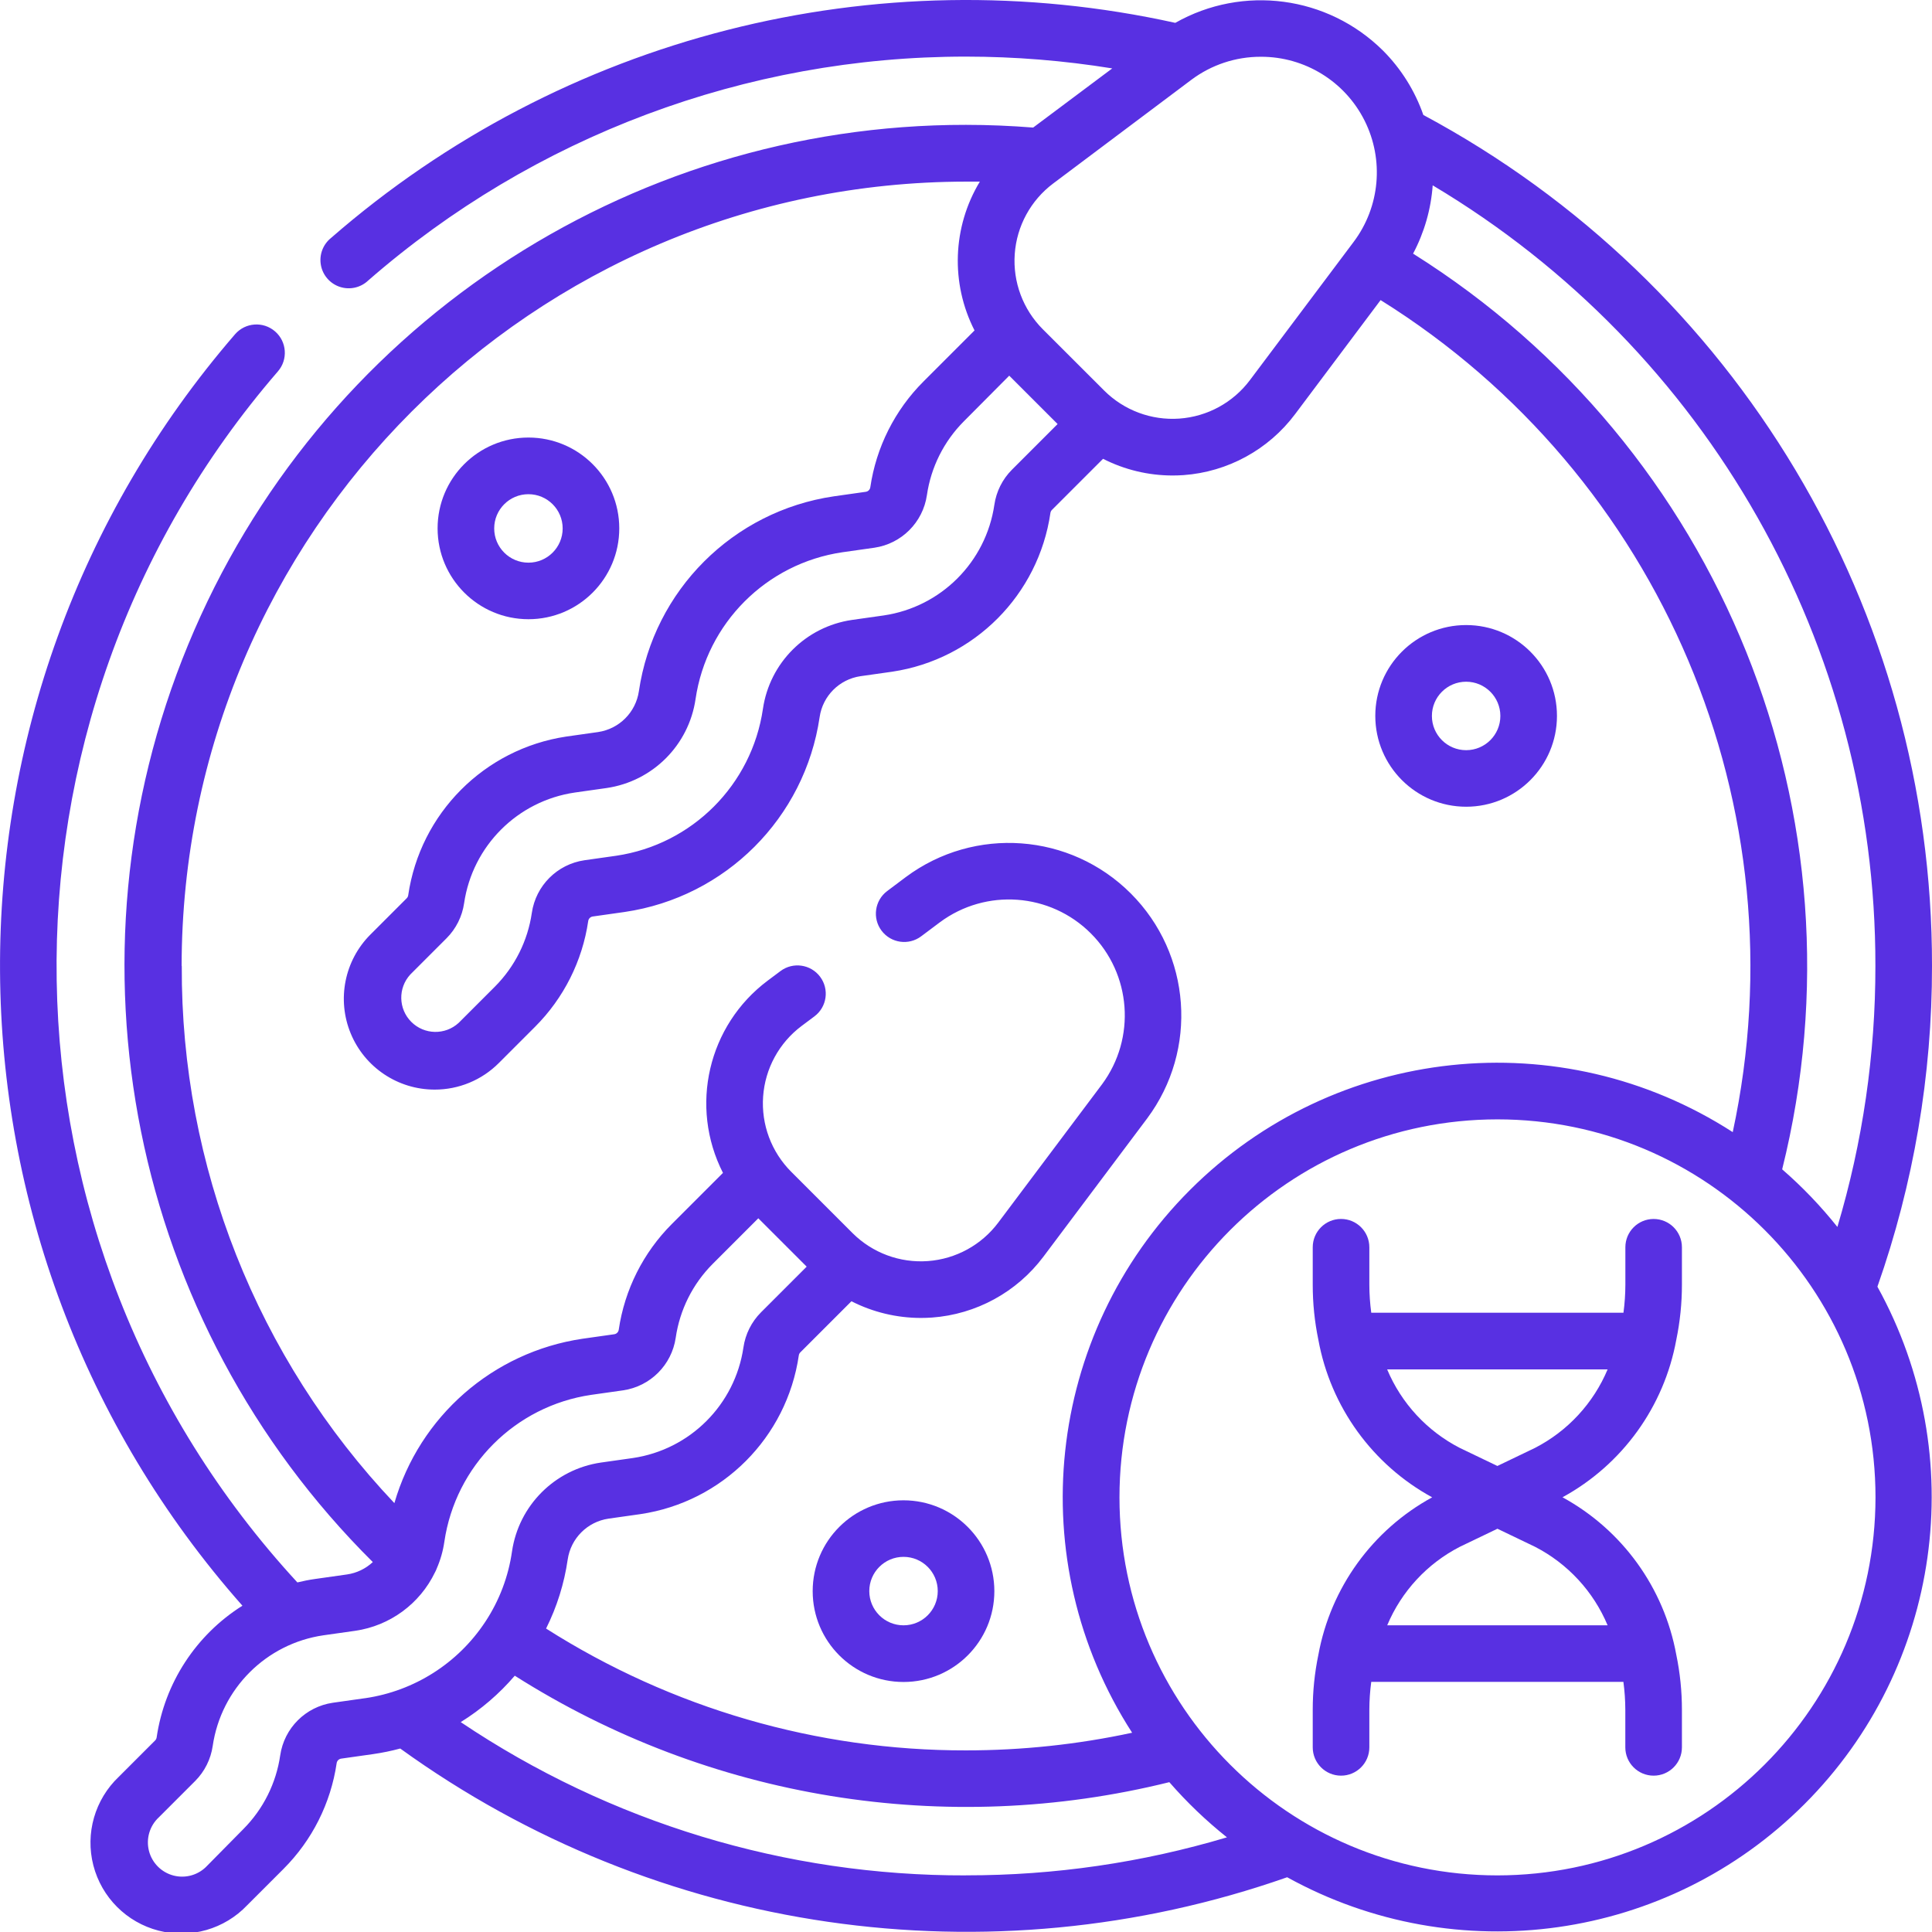
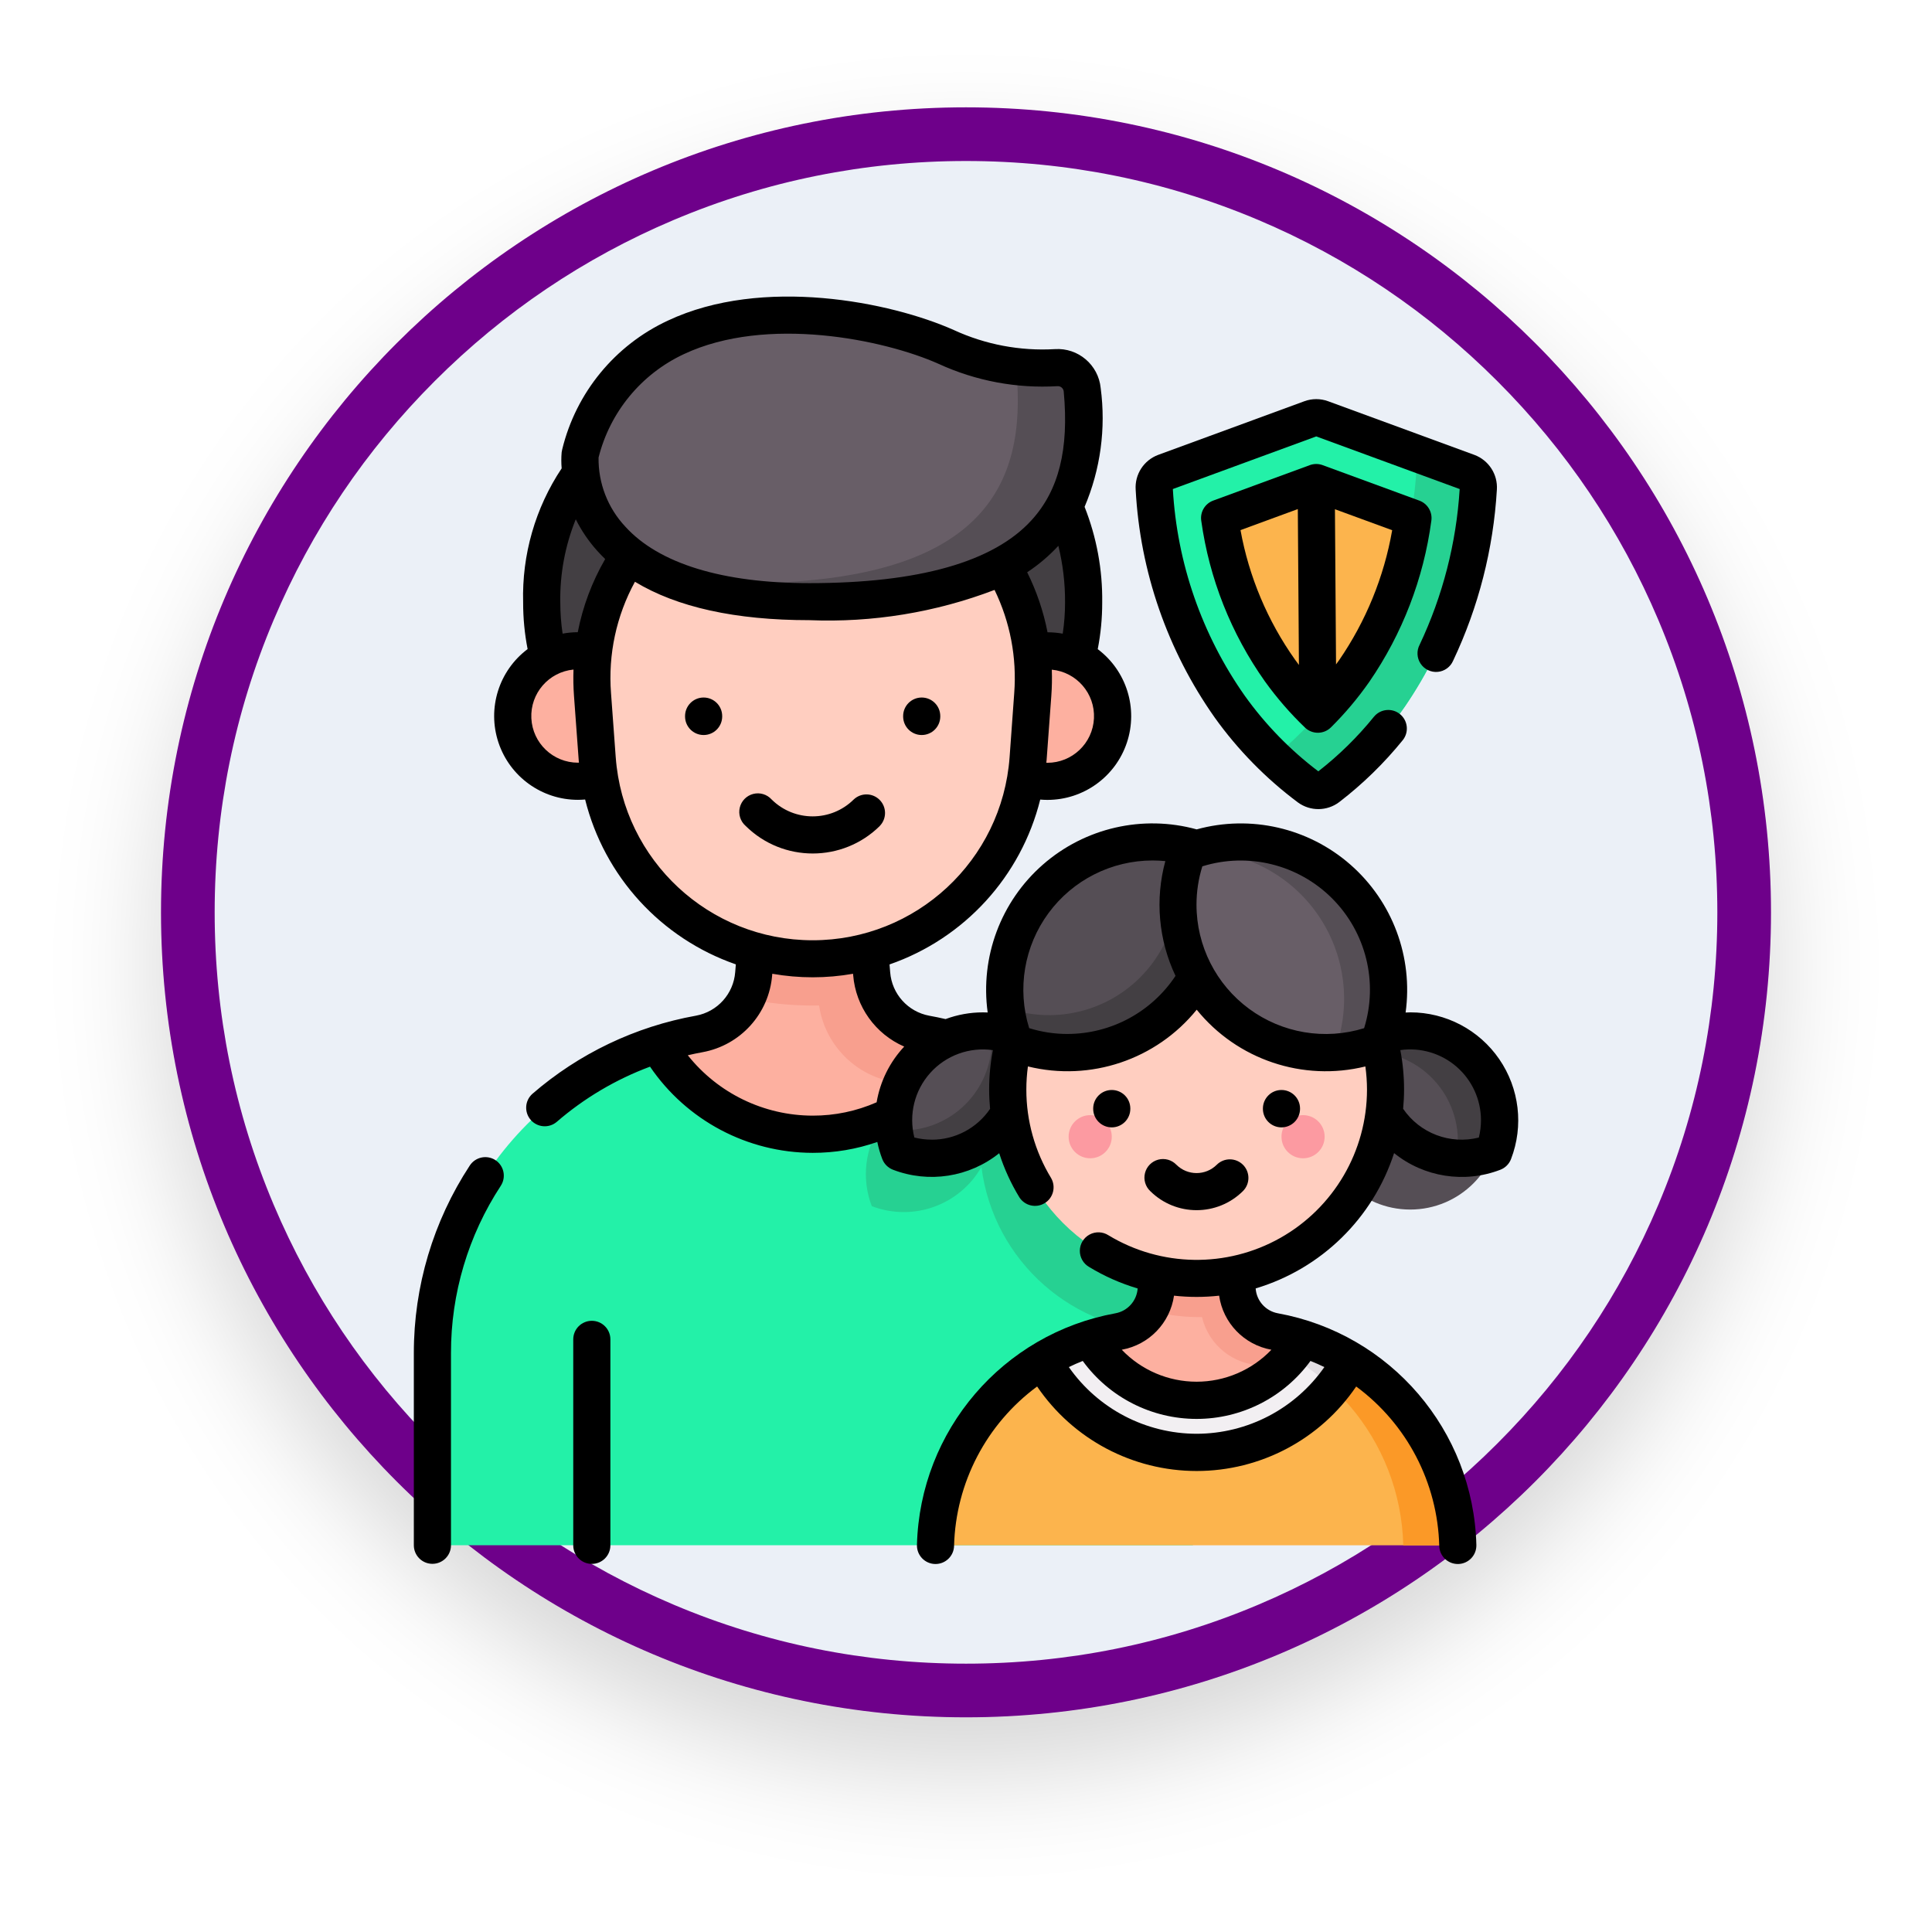
- <svg xmlns="http://www.w3.org/2000/svg" width="36.349" height="36.349" viewBox="0 0 36.349 36.349">
-   <g id="sperm_5903971" transform="translate(0 0)">
-     <path id="Path_978688" data-name="Path 978688" d="M354.313,323.05a.532.532,0,0,0-.532.532v.706a4.024,4.024,0,0,1-.036.526H349a4.047,4.047,0,0,1-.036-.526v-.706a.532.532,0,1,0-1.065,0v.706a5.088,5.088,0,0,0,.106,1.036,4.244,4.244,0,0,0,2.141,2.963,4.244,4.244,0,0,0-2.141,2.963,5.086,5.086,0,0,0-.106,1.035v.706a.532.532,0,1,0,1.065,0v-.706a4.03,4.03,0,0,1,.036-.526h4.744a4.04,4.04,0,0,1,.036.526v.706a.532.532,0,1,0,1.065,0v-.706a5.086,5.086,0,0,0-.106-1.036,4.244,4.244,0,0,0-2.141-2.963,4.244,4.244,0,0,0,2.141-2.963,5.092,5.092,0,0,0,.106-1.036v-.706A.532.532,0,0,0,354.313,323.05Zm-.866,7.645H349.3a2.941,2.941,0,0,1,1.366-1.477l.708-.34.708.34A2.941,2.941,0,0,1,353.447,330.695Zm-1.366-3.338-.708.34-.708-.34a2.941,2.941,0,0,1-1.366-1.477h4.148A2.942,2.942,0,0,1,352.081,327.357Z" transform="translate(-323.201 -300.116)" fill="#5830e2" />
-     <path id="Path_978689" data-name="Path 978689" d="M36.349,18.174A18.134,18.134,0,0,0,26.779,2.163,3.212,3.212,0,0,0,26.018.95,3.263,3.263,0,0,0,22.112.43,18.194,18.194,0,0,0,6.228,4.477a.532.532,0,1,0,.7.8A17.1,17.1,0,0,1,18.174,1.065a17.277,17.277,0,0,1,2.752.222L19.438,2.4c-.419-.033-.843-.051-1.264-.051A15.817,15.817,0,0,0,7.014,29.389a.9.9,0,0,1-.485.233l-.6.085c-.113.016-.225.038-.334.065A17.109,17.109,0,0,1,5.228,6.988a.532.532,0,0,0-.805-.7,18.173,18.173,0,0,0,.138,23.922,3.533,3.533,0,0,0-1.614,2.479.1.1,0,0,1-.029.057l-.682.682a1.709,1.709,0,1,0,2.416,2.416l.682-.682a3.541,3.541,0,0,0,1-1.99.1.1,0,0,1,.086-.085l.6-.085a4.266,4.266,0,0,0,.51-.105,18.2,18.2,0,0,0,16.687,2.422A8.174,8.174,0,0,0,35.322,24.208a18.121,18.121,0,0,0,1.027-6.034Zm-1.065,0a17.089,17.089,0,0,1-.715,4.91A8.25,8.25,0,0,0,33.53,22,15.822,15.822,0,0,0,26.586,4.772a3.235,3.235,0,0,0,.369-1.285A17.068,17.068,0,0,1,35.284,18.174ZM23.721,1.068a2.176,2.176,0,0,1,1.746,3.484l-1.951,2.6a1.82,1.82,0,0,1-2.743.195L19.62,6.195a1.82,1.82,0,0,1,.195-2.743l2.6-1.951a2.171,2.171,0,0,1,1.305-.433Zm-4.733,6,.91.91-.86.86a1.173,1.173,0,0,0-.33.66,2.466,2.466,0,0,1-2.082,2.081l-.6.085a1.98,1.98,0,0,0-1.672,1.672A3.274,3.274,0,0,1,11.595,16.1l-.6.085a1.172,1.172,0,0,0-.989.989,2.469,2.469,0,0,1-.694,1.388l-.682.682a.644.644,0,0,1-.91-.91l.682-.682a1.173,1.173,0,0,0,.33-.66,2.466,2.466,0,0,1,2.082-2.081l.6-.085a1.98,1.98,0,0,0,1.672-1.672,3.274,3.274,0,0,1,2.764-2.764l.6-.085a1.171,1.171,0,0,0,.989-.989,2.469,2.469,0,0,1,.694-1.388ZM3.417,18.174A14.774,14.774,0,0,1,18.174,3.417l.261,0a2.881,2.881,0,0,0-.1,2.8l-.961.961a3.541,3.541,0,0,0-1,1.99.1.1,0,0,1-.086.085l-.6.085a4.345,4.345,0,0,0-3.668,3.667.91.91,0,0,1-.768.768l-.6.085A3.536,3.536,0,0,0,7.68,16.844a.1.1,0,0,1-.029.057l-.682.682A1.709,1.709,0,0,0,8.177,20.5h0A1.7,1.7,0,0,0,9.385,20l.682-.682a3.541,3.541,0,0,0,1-1.99.1.1,0,0,1,.086-.085l.6-.085a4.345,4.345,0,0,0,3.668-3.668.91.91,0,0,1,.768-.768l.6-.085A3.536,3.536,0,0,0,19.763,9.65a.1.1,0,0,1,.029-.057l.961-.961a2.882,2.882,0,0,0,1.308.314q.1,0,.205-.007a2.884,2.884,0,0,0,2.1-1.147l1.609-2.146A14.781,14.781,0,0,1,32.6,21.3,8.174,8.174,0,0,0,21.3,32.6a14.838,14.838,0,0,1-3.126.332,14.677,14.677,0,0,1-7.9-2.292,4.275,4.275,0,0,0,.407-1.3.91.91,0,0,1,.768-.768l.6-.085A3.536,3.536,0,0,0,15.029,25.5a.1.1,0,0,1,.029-.057l.961-.961a2.881,2.881,0,0,0,1.308.314q.1,0,.205-.007a2.883,2.883,0,0,0,2.1-1.147l1.951-2.6A3.245,3.245,0,0,0,17.044,16.5l-.352.264a.532.532,0,0,0,.639.852l.352-.264A2.18,2.18,0,0,1,20.734,20.4L18.783,23a1.82,1.82,0,0,1-2.743.2l-1.154-1.154a1.82,1.82,0,0,1,.195-2.743l.242-.181a.532.532,0,1,0-.639-.852l-.242.181a2.884,2.884,0,0,0-.84,3.616l-.961.961a3.541,3.541,0,0,0-1,1.99.1.1,0,0,1-.086.085l-.6.085A4.348,4.348,0,0,0,7.42,28.28a14.6,14.6,0,0,1-4-10.106ZM6.861,31.951l-.6.085a1.171,1.171,0,0,0-.989.989,2.469,2.469,0,0,1-.694,1.388L3.9,35.1a.644.644,0,1,1-.91-.91l.682-.682a1.173,1.173,0,0,0,.33-.66,2.465,2.465,0,0,1,2.082-2.081l.6-.085a1.981,1.981,0,0,0,1.5-1.1.531.531,0,0,0,.034-.075,1.947,1.947,0,0,0,.142-.5,3.274,3.274,0,0,1,2.764-2.764l.6-.085a1.172,1.172,0,0,0,.989-.989,2.469,2.469,0,0,1,.694-1.388l.86-.86.91.91-.86.86a1.173,1.173,0,0,0-.33.66,2.466,2.466,0,0,1-2.082,2.081l-.6.085a1.98,1.98,0,0,0-1.672,1.672,3.232,3.232,0,0,1-.5,1.32l0,0-.006.009a3.271,3.271,0,0,1-2.255,1.432Zm11.313,3.333A16.956,16.956,0,0,1,8.668,32.4a4.376,4.376,0,0,0,1.017-.873A15.86,15.86,0,0,0,22,33.53a8.249,8.249,0,0,0,1.084,1.038,17.086,17.086,0,0,1-4.909.715Zm10,0a7.112,7.112,0,1,1,7.112-7.112A7.12,7.12,0,0,1,28.171,35.284Z" transform="translate(0 0)" fill="#5830e2" />
-     <path id="Path_978690" data-name="Path 978690" d="M366.176,169.085a1.709,1.709,0,1,0-1.709-1.709A1.71,1.71,0,0,0,366.176,169.085Zm0-2.352a.644.644,0,1,1-.644.644A.644.644,0,0,1,366.176,166.733Z" transform="translate(-338.592 -153.907)" fill="#5830e2" />
-     <path id="Path_978691" data-name="Path 978691" d="M217.076,397.6a1.709,1.709,0,1,0,1.709,1.709A1.711,1.711,0,0,0,217.076,397.6Zm0,2.352a.644.644,0,1,1,.644-.644A.644.644,0,0,1,217.076,399.952Z" transform="translate(-200.077 -369.373)" fill="#5830e2" />
-     <path id="Path_978692" data-name="Path 978692" d="M117.676,119.385a1.709,1.709,0,1,0-1.709-1.709A1.71,1.71,0,0,0,117.676,119.385Zm0-2.352a.644.644,0,1,1-.644.644A.644.644,0,0,1,117.676,117.033Z" transform="translate(-107.734 -107.735)" fill="#5830e2" />
+ <svg xmlns="http://www.w3.org/2000/svg" width="108" height="108" viewBox="0 0 108 108">
+   <defs>
+     <filter id="Path_904820" x="0" y="0" width="108" height="108" filterUnits="userSpaceOnUse">
+       <feOffset dy="3" input="SourceAlpha" />
+       <feGaussianBlur stdDeviation="3" result="blur" />
+       <feFlood flood-opacity="0.161" />
+       <feComposite operator="in" in2="blur" />
+       <feComposite in="SourceGraphic" />
+     </filter>
+   </defs>
+   <g id="Group_1145660" data-name="Group 1145660" transform="translate(-621 -2446)">
+     <g id="Icono" transform="translate(630 2452)">
+       <g transform="matrix(1, 0, 0, 1, -9, -6)" filter="url(#Path_904820)">
+         <g id="Path_904820-2" data-name="Path 904820" transform="translate(9 6)" fill="#ebf0f7">
+           <path d="M 45 88.5 C 39.127 88.5 33.43 87.35 28.068 85.082 C 22.889 82.891 18.236 79.755 14.241 75.759 C 10.245 71.764 7.109 67.111 4.918 61.932 C 2.65 56.57 1.5 50.873 1.5 45 C 1.5 39.127 2.65 33.43 4.918 28.068 C 7.109 22.889 10.245 18.236 14.241 14.241 C 18.236 10.245 22.889 7.109 28.068 4.918 C 33.43 2.65 39.127 1.5 45 1.5 C 50.873 1.5 56.57 2.65 61.932 4.918 C 67.111 7.109 71.764 10.245 75.759 14.241 C 79.755 18.236 82.891 22.889 85.082 28.068 C 87.35 33.43 88.5 39.127 88.5 45 C 88.5 50.873 87.35 56.57 85.082 61.932 C 82.891 67.111 79.755 71.764 75.759 75.759 C 71.764 79.755 67.111 82.891 61.932 85.082 C 56.57 87.35 50.873 88.5 45 88.5 Z" stroke="none" />
+           <path d="M 45 3 C 39.329 3 33.829 4.11 28.653 6.299 C 23.652 8.415 19.16 11.443 15.302 15.302 C 11.443 19.16 8.415 23.652 6.299 28.653 C 4.11 33.829 3 39.329 3 45 C 3 50.671 4.11 56.171 6.299 61.347 C 8.415 66.348 11.443 70.84 15.302 74.698 C 19.16 78.557 23.652 81.585 28.653 83.701 C 33.829 85.89 39.329 87 45 87 C 50.671 87 56.171 85.89 61.347 83.701 C 66.348 81.585 70.84 78.557 74.698 74.698 C 78.557 70.84 81.585 66.348 83.701 61.347 C 85.89 56.171 87 50.671 87 45 C 87 39.329 85.89 33.829 83.701 28.653 C 81.585 23.652 78.557 19.16 74.698 15.302 C 70.84 11.443 66.348 8.415 61.347 6.299 C 56.171 4.11 50.671 3 45 3 M 45 0 C 69.853 0 90 20.147 90 45 C 90 69.853 69.853 90 45 90 C 20.147 90 0 69.853 0 45 C 0 20.147 20.147 0 45 0 Z" stroke="none" fill="#6e008a" />
+         </g>
+       </g>
+     </g>
+     <g id="protector" transform="translate(611.198 2462.577)">
+       <g id="Group_1145658" data-name="Group 1145658" transform="translate(33.974 1.034)">
+         <g id="Group_1145654" data-name="Group 1145654">
+           <g id="Group_1145653" data-name="Group 1145653">
+             <g id="Group_1145638" data-name="Group 1145638">
+               <path id="Path_981445" data-name="Path 981445" d="M99.739,35.6c-10.79,0-15.146,5.28-15.146,12.177,0,5.372,3.182,7.76,3.182,7.76H111.7s3.182-2.388,3.182-7.76C114.886,40.883,110.529,35.6,99.739,35.6Z" transform="translate(-78.483 -31.71)" fill="#433f43" />
+               <g id="Group_1145637" data-name="Group 1145637" transform="translate(0 7.97)">
+                 <g id="Group_1145636" data-name="Group 1145636">
+                   <g id="Group_1145635" data-name="Group 1145635">
+                     <path id="Path_981446" data-name="Path 981446" d="M64.993,245.1l-.375-4.572H58.771L58.4,245.1a3.723,3.723,0,0,1-3.041,3.369A18.13,18.13,0,0,0,40.438,266.3v10.743H82.952V266.3a18.13,18.13,0,0,0-14.917-17.841A3.723,3.723,0,0,1,64.993,245.1Z" transform="translate(-40.438 -216.244)" fill="#23f1a8" />
+                     <path id="Path_981447" data-name="Path 981447" d="M233.775,322.5a10.681,10.681,0,0,1-1.306.08,10.56,10.56,0,0,1-10.474-9.235,4.994,4.994,0,0,1-6.13,2.191,5,5,0,0,1,4.662-6.788,4.956,4.956,0,0,1,1.792.332.059.059,0,0,0,.006.014,10.467,10.467,0,0,1,.754-1.9A18.131,18.131,0,0,1,233.775,322.5Z" transform="translate(-191.304 -273.693)" fill="#26d192" />
+                     <path id="Path_981448" data-name="Path 981448" d="M148.834,249.039a9.952,9.952,0,0,1-17.3,0,18.175,18.175,0,0,1,2.312-.572,3.724,3.724,0,0,0,3.041-3.369l.376-4.571h5.845l.376,4.571a3.724,3.724,0,0,0,3.041,3.369A18.206,18.206,0,0,1,148.834,249.039Z" transform="translate(-118.926 -216.246)" fill="#fdb0a0" />
+                     <path id="Path_981449" data-name="Path 981449" d="M174.733,246.493a18.214,18.214,0,0,1-7.392,0,3.749,3.749,0,0,0,.4-1.4l.375-4.572h5.846l.375,4.572A3.749,3.749,0,0,0,174.733,246.493Z" transform="translate(-149.78 -216.243)" fill="#f89f8e" />
+                     <path id="Path_981450" data-name="Path 981450" d="M201.62,249.039a9.936,9.936,0,0,1-2.1,2.569q-1.018-.274-2.07-.464a5.1,5.1,0,0,1-4.162-4.612l-.494-6.006h3.1l.376,4.571a3.724,3.724,0,0,0,3.041,3.369A18.16,18.16,0,0,1,201.62,249.039Z" transform="translate(-171.711 -216.247)" fill="#f89f8e" />
+                     <g id="Group_1145634" data-name="Group 1145634" transform="translate(4.491 10.802)">
+                       <g id="Group_1145632" data-name="Group 1145632">
+                         <circle id="Ellipse_11694" data-name="Ellipse 11694" cx="3.647" cy="3.647" r="3.647" fill="#fdb0a0" />
+                       </g>
+                       <g id="Group_1145633" data-name="Group 1145633" transform="translate(26.238)">
+                         <circle id="Ellipse_11695" data-name="Ellipse 11695" cx="3.647" cy="3.647" r="3.647" fill="#fdb0a0" />
+                       </g>
+                     </g>
+                     <path id="Path_981451" data-name="Path 981451" d="M117.208,93.084a12.076,12.076,0,0,1-12.044-11.191l-.263-3.581a12.34,12.34,0,1,1,24.613,0l-.263,3.581A12.076,12.076,0,0,1,117.208,93.084Z" transform="translate(-95.952 -65.068)" fill="#ffcec0" />
+                   </g>
+                 </g>
+               </g>
+               <path id="Path_981452" data-name="Path 981452" d="M100.055,15.256s-.932,8.237,12.812,8.237c13.387,0,15.836-5.452,15.251-11.846a1.367,1.367,0,0,0-1.454-1.237,12.932,12.932,0,0,1-6.148-1.156C115.678,7.092,102.907,4.977,100.055,15.256Z" transform="translate(-91.794 -7.469)" fill="#685e67" />
+               <path id="Path_981453" data-name="Path 981453" d="M143.164,41.4a19.908,19.908,0,0,1-7.96-1.356,26.518,26.518,0,0,0,4.283.318c13.385,0,15.836-5.452,15.249-11.847a1.28,1.28,0,0,0-.051-.264,11.954,11.954,0,0,0,2.275.065,1.368,1.368,0,0,1,1.454,1.237C159,35.946,156.55,41.4,143.164,41.4Z" transform="translate(-122.09 -25.374)" fill="#554e55" />
+             </g>
+             <g id="Group_1145652" data-name="Group 1145652" transform="translate(25.785 29.456)">
+               <g id="Group_1145641" data-name="Group 1145641" transform="translate(2.336 21.905)">
+                 <g id="Group_1145640" data-name="Group 1145640">
+                   <path id="Path_981454" data-name="Path 981454" d="M272.852,396.049a12.455,12.455,0,0,0-10.243-11.957,2.558,2.558,0,0,1-2.089-2.315l-.258-3.141h-4.017l-.258,3.141a2.558,2.558,0,0,1-2.089,2.314,12.455,12.455,0,0,0-10.243,11.957h29.2Z" transform="translate(-243.655 -378.636)" fill="#fcb44d" />
+                   <path id="Path_981455" data-name="Path 981455" d="M344.006,384.1a12.455,12.455,0,0,1,10.243,11.956h3.045A12.455,12.455,0,0,0,347.053,384.1a2.558,2.558,0,0,1-2.09-2.315l-.258-3.141H341.66l.257,3.141A2.56,2.56,0,0,0,344.006,384.1Z" transform="translate(-328.098 -378.639)" fill="#fb9927" />
+                   <path id="Path_981456" data-name="Path 981456" d="M304.2,385.7l-.13.228a9.746,9.746,0,0,1-16.942,0L287,385.7a12.361,12.361,0,0,1,4.245-1.6,2.559,2.559,0,0,0,2.089-2.315l.258-3.141h4.016l.258,3.141a2.559,2.559,0,0,0,2.089,2.315A12.361,12.361,0,0,1,304.2,385.7Z" transform="translate(-280.999 -378.639)" fill="#f2eff2" />
+                   <path id="Path_981457" data-name="Path 981457" d="M351.3,385.7l-.13.228a9.651,9.651,0,0,1-.891,1.3,12.406,12.406,0,0,0-6.271-3.135,2.56,2.56,0,0,1-2.089-2.315l-.257-3.141H344.7l.258,3.141a2.559,2.559,0,0,0,2.089,2.315A12.362,12.362,0,0,1,351.3,385.7Z" transform="translate(-328.097 -378.64)" fill="#e1dde1" />
+                   <path id="Path_981458" data-name="Path 981458" d="M318.085,384.489a6.838,6.838,0,0,1-11.888,0,12.46,12.46,0,0,1,1.588-.393,2.559,2.559,0,0,0,2.09-2.315l.258-3.141h4.016l.258,3.141A2.559,2.559,0,0,0,316.5,384.1,12.452,12.452,0,0,1,318.085,384.489Z" transform="translate(-297.542 -378.64)" fill="#fdb0a0" />
+                   <g id="Group_1145639" data-name="Group 1145639" transform="translate(11.957 0.001)">
+                     <path id="Path_981459" data-name="Path 981459" d="M335.387,382.985a10.641,10.641,0,0,1-5.323-.062,2.578,2.578,0,0,0,.376-1.143l.258-3.141h4.016l.258,3.141A2.574,2.574,0,0,0,335.387,382.985Z" transform="translate(-330.064 -378.64)" fill="#f89f8e" />
+                     <path id="Path_981460" data-name="Path 981460" d="M354.352,384.489a6.83,6.83,0,0,1-1.443,1.765c-.466-.125-.941-.233-1.422-.319a3.5,3.5,0,0,1-2.859-3.169l-.34-4.127h2.128l.258,3.141a2.559,2.559,0,0,0,2.09,2.315A12.443,12.443,0,0,1,354.352,384.489Z" transform="translate(-345.766 -378.64)" fill="#f89f8e" />
+                   </g>
+                 </g>
+               </g>
+               <g id="Group_1145648" data-name="Group 1145648" transform="translate(0 10.562)">
+                 <g id="Group_1145644" data-name="Group 1145644" transform="translate(0 0)">
+                   <g id="Group_1145642" data-name="Group 1145642">
+                     <path id="Path_981461" data-name="Path 981461" d="M226.772,301.66a4.983,4.983,0,0,0,.332,1.791A5,5,0,0,0,233.557,297a5,5,0,0,0-6.785,4.664Z" transform="translate(-226.772 -296.664)" fill="#554e55" />
+                   </g>
+                   <g id="Group_1145643" data-name="Group 1145643" transform="translate(0.029 0.02)">
+                     <path id="Path_981462" data-name="Path 981462" d="M234.073,298.911a5,5,0,0,1-6.786,4.664,5.045,5.045,0,0,1-.3-1.243c.15.013.3.02.453.02a5,5,0,0,0,4.994-5,5.336,5.336,0,0,0-.029-.548,4.987,4.987,0,0,1,1.338.312A4.965,4.965,0,0,1,234.073,298.911Z" transform="translate(-226.985 -296.808)" fill="#433f43" />
+                   </g>
+                 </g>
+                 <g id="Group_1145647" data-name="Group 1145647" transform="translate(26.753)">
+                   <g id="Group_1145645" data-name="Group 1145645" transform="translate(0 0)">
+                     <path id="Path_981463" data-name="Path 981463" d="M427.218,301.66a4.995,4.995,0,1,1-4.994-5A4.981,4.981,0,0,1,427.218,301.66Z" transform="translate(-420.101 -296.664)" fill="#554e55" />
+                   </g>
+                   <g id="Group_1145646" data-name="Group 1145646" transform="translate(0.095)">
+                     <path id="Path_981464" data-name="Path 981464" d="M427.807,301.658a1.607,1.607,0,0,1-2.124,2.122c-.1,0-.2,0-.3-.009a5,5,0,0,0-4.6-5.951,4.857,4.857,0,0,1,.237-.826,4.993,4.993,0,0,1,6.785,4.664Z" transform="translate(-420.785 -296.661)" fill="#433f43" />
+                   </g>
+                 </g>
+               </g>
+               <circle id="Ellipse_11696" data-name="Ellipse 11696" cx="10.559" cy="10.559" r="10.559" transform="translate(6.376 3.277)" fill="#ffcec0" />
+               <g id="Group_1145649" data-name="Group 1145649" transform="translate(9.78 15.27)">
+                 <circle id="Ellipse_11697" data-name="Ellipse 11697" cx="1.206" cy="1.206" r="1.206" fill="#fc9aa1" />
+                 <circle id="Ellipse_11698" data-name="Ellipse 11698" cx="1.206" cy="1.206" r="1.206" transform="translate(11.899)" fill="#fc9aa1" />
+               </g>
+               <g id="Group_1145651" data-name="Group 1145651" transform="translate(6.208)">
+                 <path id="Path_981465" data-name="Path 981465" d="M271.631,228.6a8.24,8.24,0,0,0,.549,2.963,8.263,8.263,0,0,0,10.673-10.676,8.261,8.261,0,0,0-11.222,7.713Z" transform="translate(-271.631 -220.336)" fill="#554e55" />
+                 <path id="Path_981466" data-name="Path 981466" d="M283.777,224.217a8.263,8.263,0,0,1-11.222,7.714,8.282,8.282,0,0,1-.489-1.963,7.2,7.2,0,0,0,9.2-9.2,8.216,8.216,0,0,1,1.961.489,8.249,8.249,0,0,1,.55,2.963Z" transform="translate(-272.005 -220.706)" fill="#433f43" />
+                 <g id="Group_1145650" data-name="Group 1145650" transform="translate(9.683)">
+                   <path id="Path_981467" data-name="Path 981467" d="M353.379,228.6a8.237,8.237,0,0,1-.549,2.963,8.263,8.263,0,0,1-10.673-10.676,8.261,8.261,0,0,1,11.222,7.713Z" transform="translate(-341.608 -220.336)" fill="#685e67" />
+                   <path id="Path_981468" data-name="Path 981468" d="M357.4,228.6a8.241,8.241,0,0,1-.55,2.963,8.212,8.212,0,0,1-2.495.535,8.262,8.262,0,0,0-7.314-11.246c-.257-.012-.513-.012-.767,0A8.262,8.262,0,0,1,357.4,228.6Z" transform="translate(-345.628 -220.339)" fill="#554e55" />
+                 </g>
+               </g>
+             </g>
+           </g>
+         </g>
+         <g id="Group_1145657" data-name="Group 1145657" transform="translate(40.345 5.738)">
+           <g id="Group_1145656" data-name="Group 1145656" transform="translate(0 0)">
+             <g id="Group_1145655" data-name="Group 1145655">
+               <path id="Path_981469" data-name="Path 981469" d="M341.7,69.6a.884.884,0,0,1-1.061.007,20.576,20.576,0,0,1-4.43-4.523,23.308,23.308,0,0,1-4.221-12.2.89.89,0,0,1,.578-.9l8.176-3a.885.885,0,0,1,.61,0l8.178,3a.89.89,0,0,1,.578.9A23.729,23.729,0,0,1,346,65.082,20.341,20.341,0,0,1,341.7,69.6Z" transform="translate(-331.989 -48.931)" fill="#23f1a8" />
+               <path id="Path_981470" data-name="Path 981470" d="M391.644,64.845a23.729,23.729,0,0,1-4.107,12.195,20.336,20.336,0,0,1-4.3,4.516.882.882,0,0,1-1.061.007,19.642,19.642,0,0,1-1.983-1.685,20.51,20.51,0,0,0,3.905-4.206,23.731,23.731,0,0,0,4.107-12.2.9.9,0,0,0-.232-.664l3.093,1.135A.891.891,0,0,1,391.644,64.845Z" transform="translate(-373.521 -60.89)" fill="#26d192" />
+               <path id="Path_981471" data-name="Path 981471" d="M363.935,88.093a17.649,17.649,0,0,1-2.121-2.445,19.337,19.337,0,0,1-3.371-8.522l5.4-1.982,5.409,1.985a19.7,19.7,0,0,1-3.29,8.555A17.509,17.509,0,0,1,363.935,88.093Z" transform="translate(-354.782 -71.518)" fill="#fcb44d" />
+             </g>
+           </g>
+         </g>
+       </g>
+       <g id="Group_1145659" data-name="Group 1145659" transform="translate(32.936 0)">
+         <path id="Path_981472" data-name="Path 981472" d="M98.4,413.768a1.038,1.038,0,0,0-1.038,1.038v11.513a1.038,1.038,0,0,0,2.076,0V414.806A1.038,1.038,0,0,0,98.4,413.768Z" transform="translate(-88.451 -356.511)" />
+         <path id="Path_981473" data-name="Path 981473" d="M37.5,347.816a1.038,1.038,0,0,0-1.437.3A19.085,19.085,0,0,0,32.936,358.6v10.743a1.038,1.038,0,0,0,2.076,0V358.6a17.014,17.014,0,0,1,2.785-9.352A1.038,1.038,0,0,0,37.5,347.816Z" transform="translate(-32.936 -299.539)" />
+         <path id="Path_981474" data-name="Path 981474" d="M143.536,161.985a1.038,1.038,0,0,0-1.038,1.038v.02a1.038,1.038,0,0,0,2.076,0v-.02A1.038,1.038,0,0,0,143.536,161.985Z" transform="translate(-127.337 -139.57)" />
+         <path id="Path_981475" data-name="Path 981475" d="M231.637,164.081a1.038,1.038,0,0,0,1.038-1.038v-.02a1.038,1.038,0,0,0-2.076,0v.02A1.038,1.038,0,0,0,231.637,164.081Z" transform="translate(-203.247 -139.57)" />
+         <path id="Path_981476" data-name="Path 981476" d="M172.506,202.8a1.038,1.038,0,0,0-1.46-1.475,3.26,3.26,0,0,1-4.59,0A1.038,1.038,0,1,0,165,202.8a5.336,5.336,0,0,0,7.51,0Z" transform="translate(-146.456 -173.211)" />
+         <path id="Path_981477" data-name="Path 981477" d="M116.6,40.015c-.088,0-.175.005-.263.009a9.3,9.3,0,0,0-11.679-10.238A9.3,9.3,0,0,0,92.975,40.021c-.087,0-.175-.006-.262-.006a6,6,0,0,0-2.092.375c-.3-.069-.6-.133-.908-.187a2.684,2.684,0,0,1-2.189-2.432l-.036-.435a13.114,13.114,0,0,0,8.424-9.216c.132.011.265.018.4.018a4.683,4.683,0,0,0,2.815-8.427,13.449,13.449,0,0,0,.25-2.607,14.023,14.023,0,0,0-.985-5.348,12.692,12.692,0,0,0,.9-6.64,2.416,2.416,0,0,0-2.56-2.177A11.849,11.849,0,0,1,91.08,1.871C87.555.3,80.391-1.145,75.1,1.344a10.737,10.737,0,0,0-5.909,7.2,1.056,1.056,0,0,0-.031.161,5.305,5.305,0,0,0,0,.9A12.882,12.882,0,0,0,67.007,17.1a13.451,13.451,0,0,0,.25,2.607,4.683,4.683,0,0,0,2.815,8.427c.133,0,.265-.007.4-.018a13.114,13.114,0,0,0,8.425,9.216l-.036.435A2.684,2.684,0,0,1,76.669,40.2a19.122,19.122,0,0,0-9.147,4.371,1.038,1.038,0,0,0,1.359,1.569A17.09,17.09,0,0,1,74.1,43.05a11.017,11.017,0,0,0,9.091,4.818,10.891,10.891,0,0,0,3.614-.609,6.008,6.008,0,0,0,.277.953,1.038,1.038,0,0,0,.6.6,6.039,6.039,0,0,0,5.937-.923,11.534,11.534,0,0,0,1.127,2.464,1.038,1.038,0,0,0,1.773-1.079,9.5,9.5,0,0,1-1.383-4.944,9.61,9.61,0,0,1,.088-1.293,9.288,9.288,0,0,0,9.436-3.171,9.28,9.28,0,0,0,9.428,3.172,9.631,9.631,0,0,1,.091,1.292,9.523,9.523,0,0,1-14.454,8.145,1.038,1.038,0,1,0-1.077,1.774,11.526,11.526,0,0,0,2.71,1.2v.009a1.519,1.519,0,0,1-1.237,1.378,13.523,13.523,0,0,0-11.1,12.954,1.038,1.038,0,0,0,1.013,1.062h.025a1.038,1.038,0,0,0,1.037-1.013,11.443,11.443,0,0,1,4.643-8.91,10.78,10.78,0,0,0,17.836,0,11.442,11.442,0,0,1,4.643,8.91,1.038,1.038,0,0,0,1.037,1.013h.025a1.038,1.038,0,0,0,1.013-1.062,13.523,13.523,0,0,0-11.1-12.954,1.519,1.519,0,0,1-1.237-1.378v-.011a11.645,11.645,0,0,0,7.738-7.564,6.021,6.021,0,0,0,5.937.931,1.038,1.038,0,0,0,.6-.6,6.034,6.034,0,0,0-5.631-8.2ZM104.654,63.572a8.729,8.729,0,0,1-7.142-3.728q.38-.186.777-.343a7.872,7.872,0,0,0,12.73,0q.4.158.777.343A8.73,8.73,0,0,1,104.654,63.572Zm4.173-4.7.011,0a5.788,5.788,0,0,1-8.37,0l.011,0a3.593,3.593,0,0,0,2.912-3.02,11.455,11.455,0,0,0,2.522,0A3.593,3.593,0,0,0,108.828,58.873ZM96.31,26.062l-.056,0c0-.052.011-.1.015-.155l.263-3.581a13.549,13.549,0,0,0,.028-1.468,2.609,2.609,0,0,1-.25,5.206Zm.011-7.294a13.252,13.252,0,0,0-1.138-3.355,9.552,9.552,0,0,0,1.743-1.478A12.921,12.921,0,0,1,97.3,17.1a11.6,11.6,0,0,1-.13,1.745A4.7,4.7,0,0,0,96.322,18.769ZM71.223,9a8.724,8.724,0,0,1,4.766-5.78c4.622-2.176,11.19-.821,14.245.544A13.929,13.929,0,0,0,96.877,5.01a.33.33,0,0,1,.349.3c.3,3.239-.277,5.528-1.806,7.2-2.126,2.33-6.3,3.511-12.412,3.511-4.857,0-8.416-1.093-10.291-3.161A5.524,5.524,0,0,1,71.223,9Zm-2.14,8.1a11.871,11.871,0,0,1,.866-4.648,7.9,7.9,0,0,0,1.189,1.75q.218.244.455.472a13.206,13.206,0,0,0-1.533,4.09,4.683,4.683,0,0,0-.847.08,11.592,11.592,0,0,1-.129-1.745Zm.989,8.958a2.609,2.609,0,0,1-.25-5.206,13.667,13.667,0,0,0,.027,1.468l.263,3.581c0,.052.011.1.015.155l-.055,0Zm2.11-.309-.263-3.581a11.187,11.187,0,0,1,1.338-6.224c2.352,1.426,5.617,2.147,9.751,2.147A26.078,26.078,0,0,0,93.359,16.4a11.243,11.243,0,0,1,1.1,5.768L94.2,25.753a11.038,11.038,0,0,1-22.017,0Zm4.028,16.664c.273-.063.547-.121.824-.171a4.762,4.762,0,0,0,3.893-4.305l.007-.08a13,13,0,0,0,4.516,0l.006.08a4.774,4.774,0,0,0,2.853,3.991,6.018,6.018,0,0,0-1.542,3.114,8.815,8.815,0,0,1-3.575.746,8.935,8.935,0,0,1-6.981-3.375Zm13.632,4.717a3.952,3.952,0,0,1-.966-.119,3.951,3.951,0,0,1,4.389-4.884,11.672,11.672,0,0,0-.208,2.2c0,.362.018.723.052,1.081A3.93,3.93,0,0,1,89.843,47.133Zm7.6-5.907a7.2,7.2,0,0,1-2.148-.326,7.227,7.227,0,0,1,6.9-9.373c.239,0,.476.012.712.035a9.283,9.283,0,0,0,.569,6.416,7.253,7.253,0,0,1-6.029,3.247ZM104.648,34a7.2,7.2,0,0,1,.326-2.148,7.226,7.226,0,0,1,9.044,9.047,7.225,7.225,0,0,1-9.37-6.9Zm15.784,13.013a3.958,3.958,0,0,1-4.233-1.608c.033-.356.052-.716.052-1.081a11.679,11.679,0,0,0-.209-2.2,3.959,3.959,0,0,1,4.509,3.919,3.959,3.959,0,0,1-.119.966Z" transform="translate(-60.897 0)" />
+         <path id="Path_981478" data-name="Path 981478" d="M333.7,350.327a1.038,1.038,0,0,0-1.461-1.475,1.6,1.6,0,0,1-2.259,0,1.038,1.038,0,1,0-1.46,1.475,3.68,3.68,0,0,0,5.18,0Z" transform="translate(-287.354 -300.32)" />
+         <path id="Path_981479" data-name="Path 981479" d="M309.449,321.58v-.014a1.038,1.038,0,1,0-2.076,0v.014a1.038,1.038,0,0,0,2.076,0Z" transform="translate(-269.397 -276.174)" />
+         <path id="Path_981480" data-name="Path 981480" d="M378.007,321.58v-.014a1.038,1.038,0,1,0-2.076,0v.014a1.038,1.038,0,0,0,2.076,0Z" transform="translate(-328.468 -276.174)" />
+         <path id="Path_981481" data-name="Path 981481" d="M363.147,69.693l-5.409-1.985a1.038,1.038,0,0,0-.715,0l-5.4,1.982a1.038,1.038,0,0,0-.669,1.129,20.39,20.39,0,0,0,3.555,8.973,18.7,18.7,0,0,0,2.246,2.589,1.038,1.038,0,0,0,1.447-.012,18.551,18.551,0,0,0,2.148-2.551,20.755,20.755,0,0,0,3.466-9A1.038,1.038,0,0,0,363.147,69.693Zm-10,1.648,3.205-1.176.062,8.713c-.074-.1-.149-.2-.221-.3A18.1,18.1,0,0,1,353.148,71.342Zm5.5,7.287c-.052.074-.105.147-.159.22l-.061-8.675,3.2,1.173A18.433,18.433,0,0,1,358.649,78.628Z" transform="translate(-306.937 -58.284)" />
+         <path id="Path_981482" data-name="Path 981482" d="M328.906,59.227a21.662,21.662,0,0,0,4.657,4.752,1.933,1.933,0,0,0,2.306-.016,21.152,21.152,0,0,0,3.561-3.472,1.038,1.038,0,0,0-1.611-1.309,19.109,19.109,0,0,1-3.115,3.059,19.6,19.6,0,0,1-4.112-4.225,22.273,22.273,0,0,1-4.02-11.555l8.016-2.942,8.018,2.942a23.8,23.8,0,0,1-2.237,8.7,1.038,1.038,0,1,0,1.869.9,25.9,25.9,0,0,0,2.447-9.565,1.938,1.938,0,0,0-1.256-1.944l-8.178-3a1.925,1.925,0,0,0-1.325,0l-8.176,3a1.938,1.938,0,0,0-1.256,1.947,24.35,24.35,0,0,0,4.413,12.728Z" transform="translate(-284.143 -35.7)" />
+       </g>
+     </g>
  </g>
</svg>
